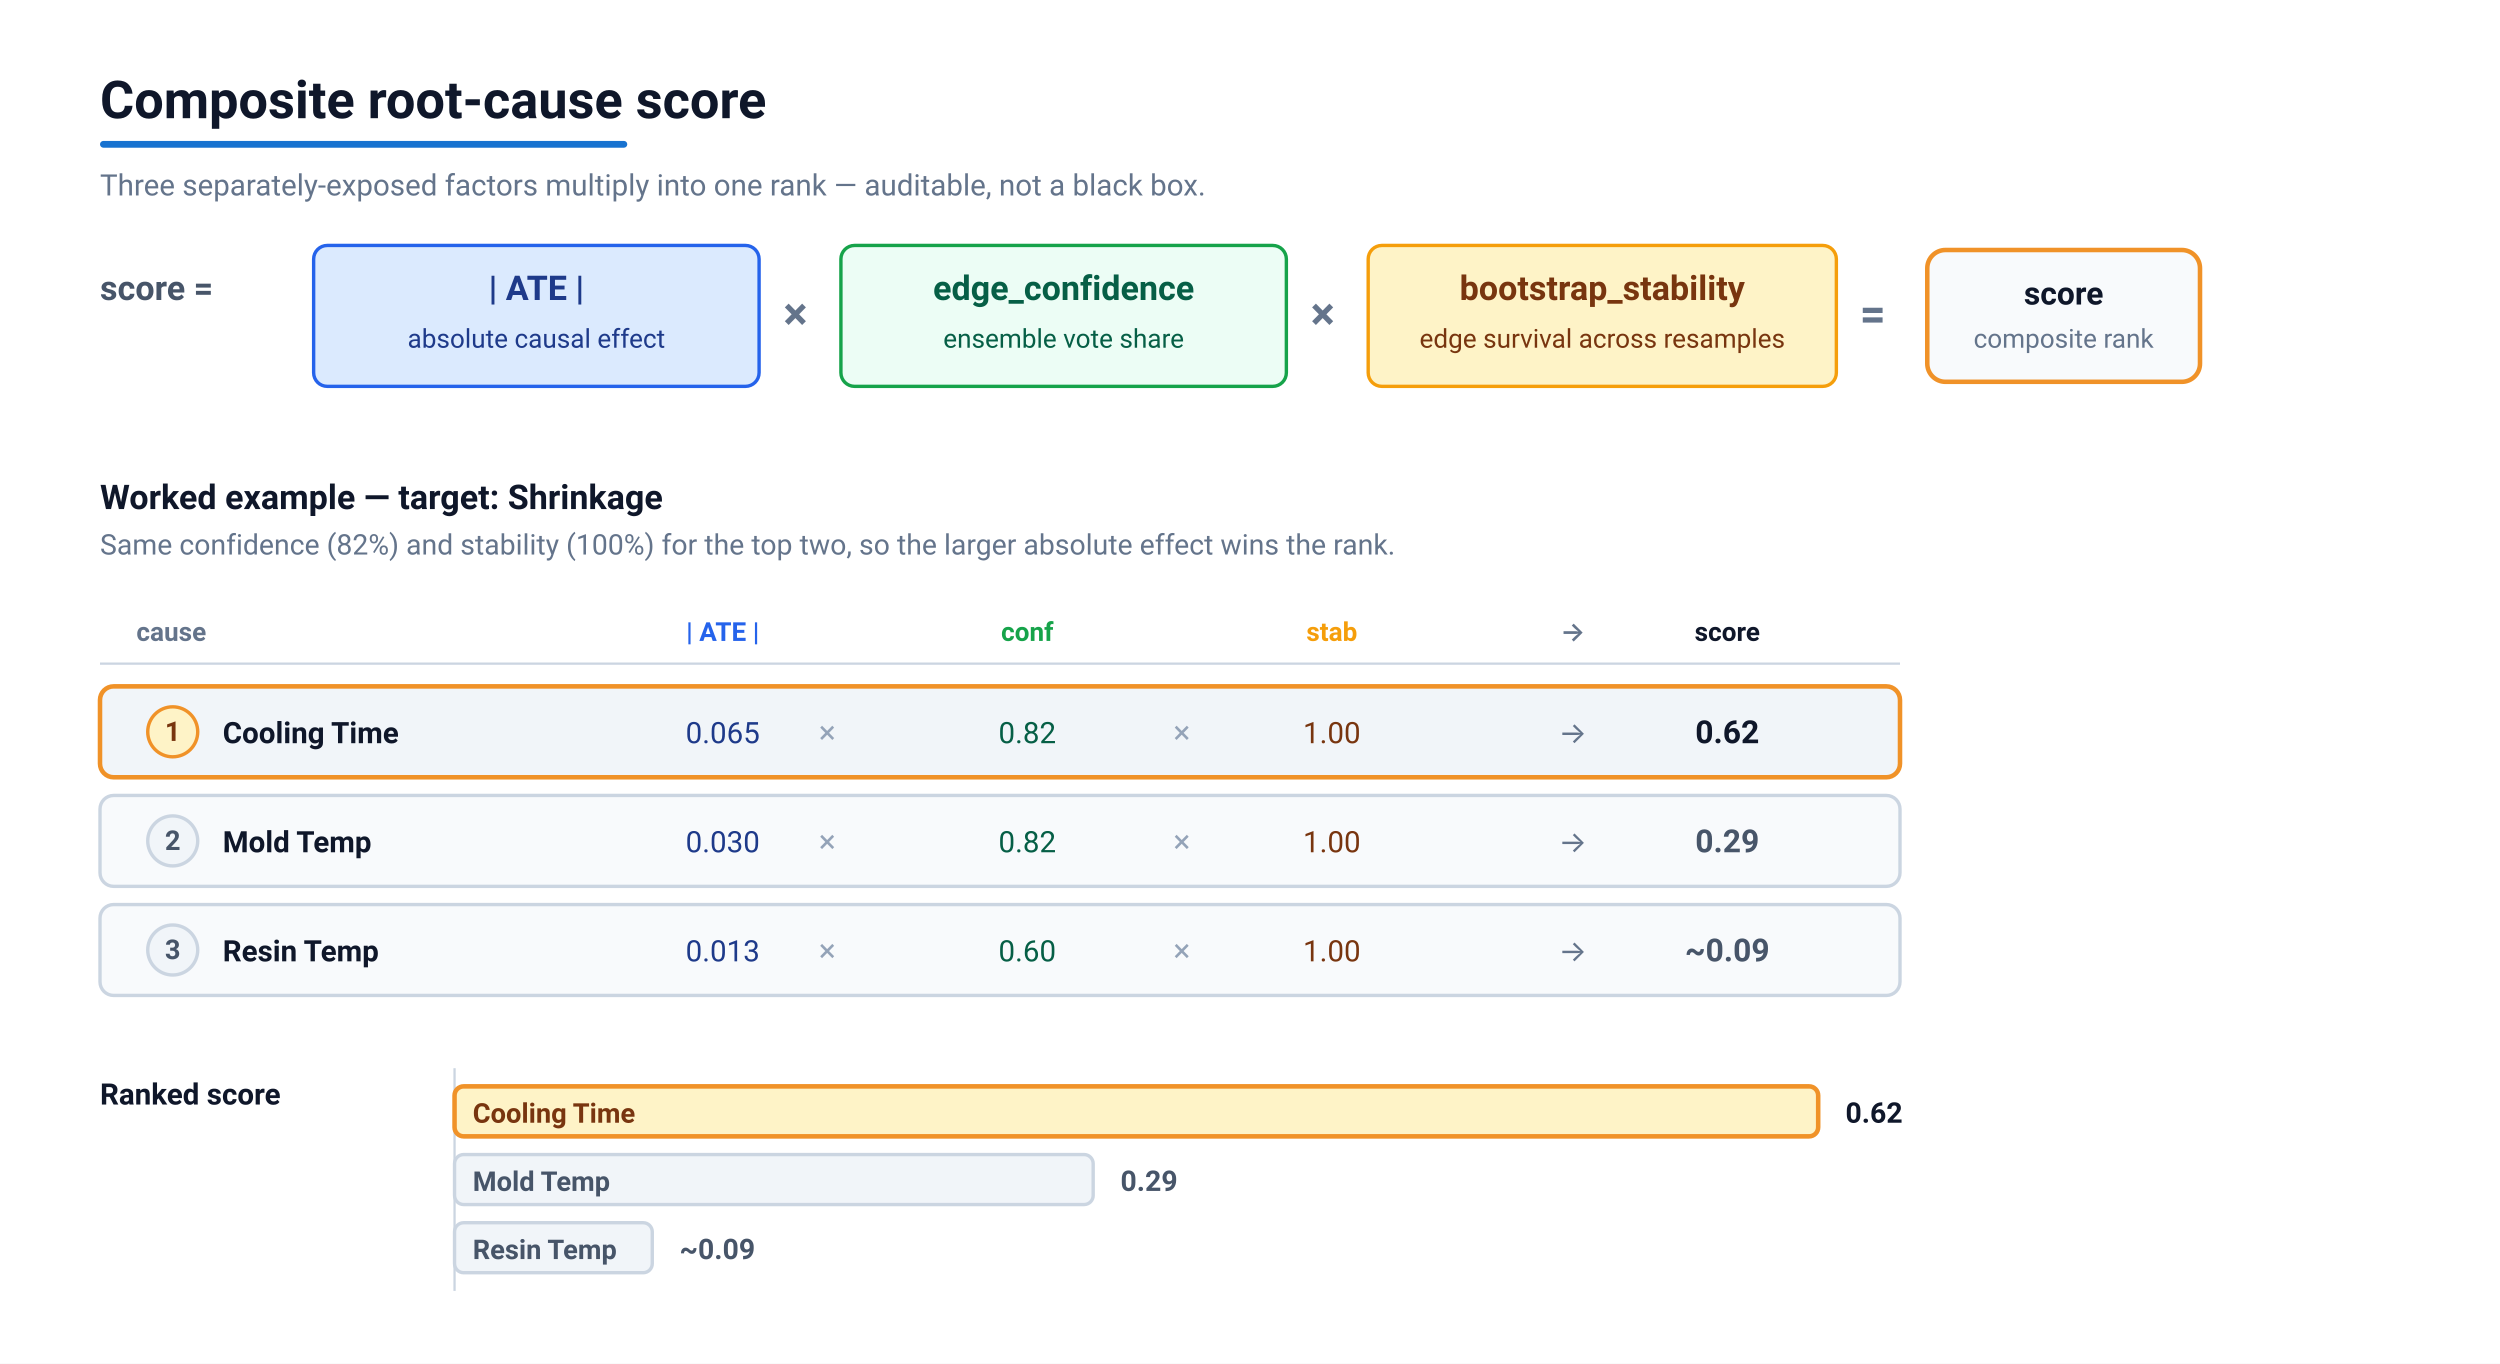
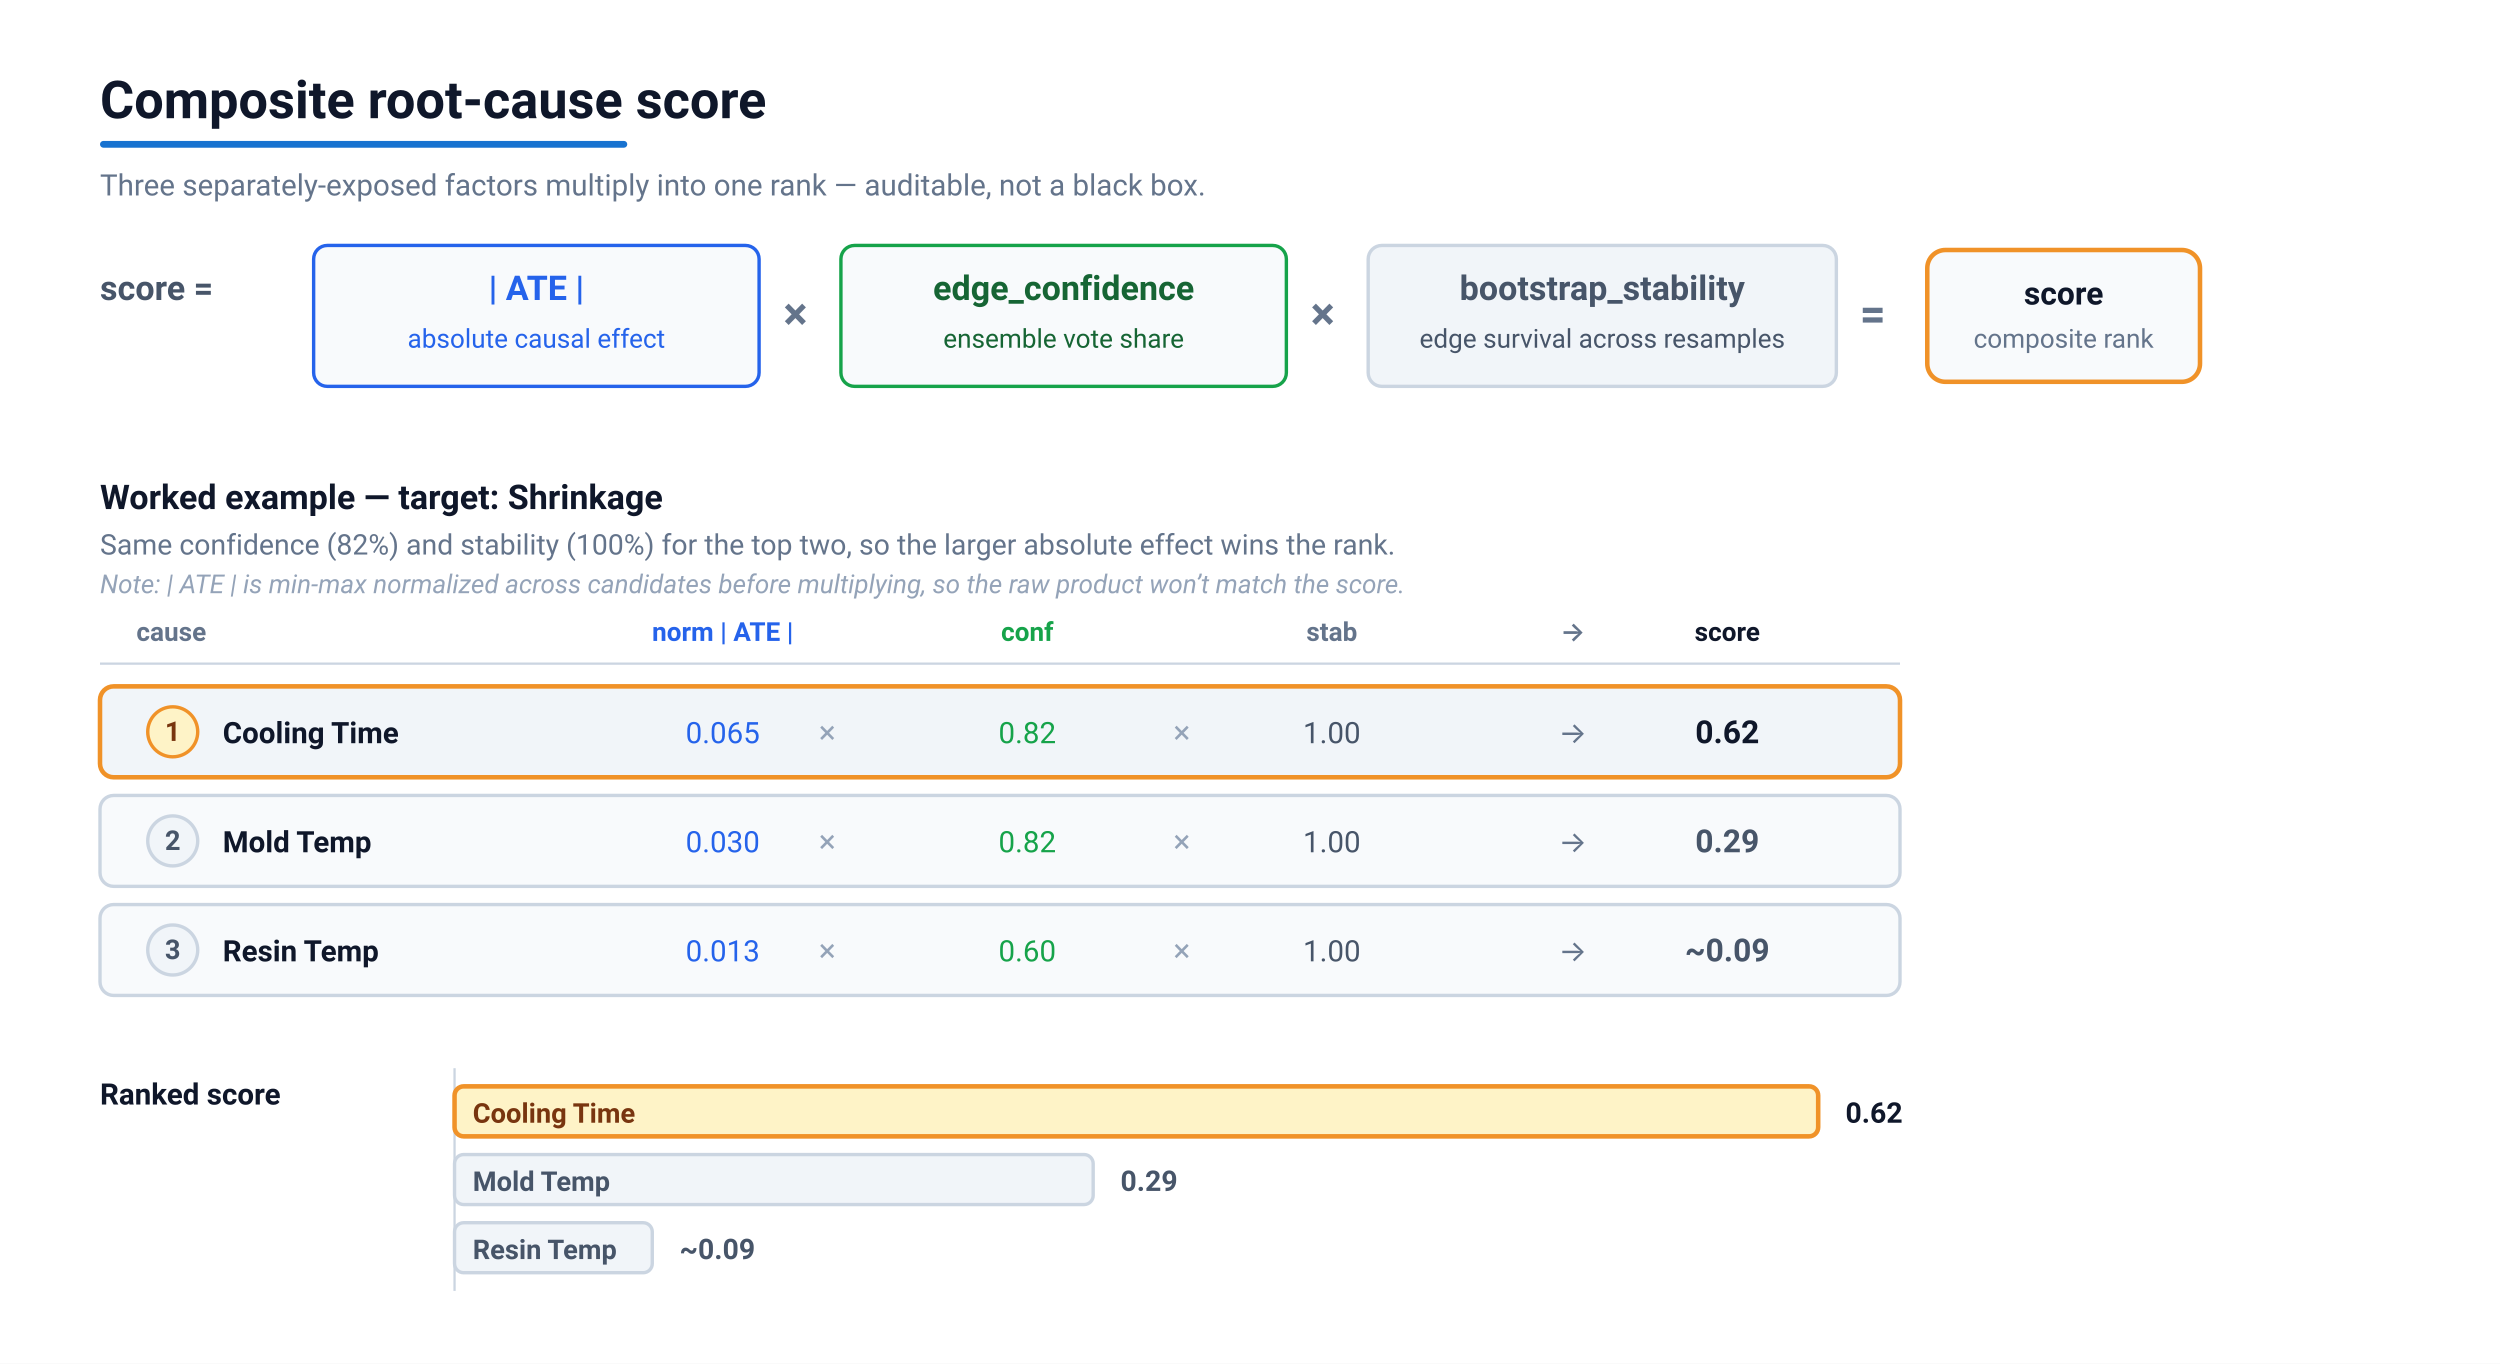
<svg xmlns="http://www.w3.org/2000/svg" viewBox="0 0 1100 600" font-family="ui-sans-serif, system-ui, -apple-system, 'Segoe UI', Roboto, sans-serif">
  <defs>
    <marker id="arrow" viewBox="0 0 10 8" refX="9" refY="4" markerWidth="10" markerHeight="8" orient="auto-start-reverse">
      <path d="M0 0 L10 4 L0 8 z" fill="#64748b" />
    </marker>
  </defs>
  <rect width="1100" height="600" fill="#ffffff" />
  <text x="44" y="52" font-size="23" font-weight="700" fill="#0f172a">Composite root-cause score</text>
  <rect x="44" y="62" width="232" height="3" rx="1.5" fill="#1772d0" />
  <text x="44" y="86" font-size="13" fill="#64748b">Three separately-exposed factors multiply into one rank — auditable, not a black box.</text>
  <text x="44" y="132" font-size="15" font-weight="600" fill="#475569">score  =</text>
-   <rect x="138" y="108" width="196" height="62" rx="6" fill="#dbeafe" stroke="#2563eb" stroke-width="1.5" />
-   <text x="236" y="132" text-anchor="middle" font-size="15" font-weight="700" fill="#1e3a8a">| ATE |</text>
-   <text x="236" y="153" text-anchor="middle" font-size="11.5" fill="#1e3a8a">absolute causal effect</text>
+   <rect x="138" y="108" width="196" height="62" rx="6" fill="#f8fafc" stroke="#2563eb" stroke-width="1.5" />
+   <text x="236" y="132" text-anchor="middle" font-size="15" font-weight="700" fill="#2563eb">| ATE |</text>
+   <text x="236" y="153" text-anchor="middle" font-size="11.5" fill="#2563eb">absolute causal effect</text>
  <text x="350" y="145" text-anchor="middle" font-size="20" font-weight="700" fill="#64748b">×</text>
-   <rect x="370" y="108" width="196" height="62" rx="6" fill="#ecfdf5" stroke="#16a34a" stroke-width="1.5" />
-   <text x="468" y="132" text-anchor="middle" font-size="15" font-weight="700" fill="#065f46">edge_confidence</text>
-   <text x="468" y="153" text-anchor="middle" font-size="11.5" fill="#065f46">ensemble vote share</text>
+   <rect x="370" y="108" width="196" height="62" rx="6" fill="#f8fafc" stroke="#16a34a" stroke-width="1.5" />
+   <text x="468" y="132" text-anchor="middle" font-size="15" font-weight="700" fill="#166534">edge_confidence</text>
+   <text x="468" y="153" text-anchor="middle" font-size="11.5" fill="#166534">ensemble vote share</text>
  <text x="582" y="145" text-anchor="middle" font-size="20" font-weight="700" fill="#64748b">×</text>
-   <rect x="602" y="108" width="206" height="62" rx="6" fill="#fef3c7" stroke="#f59e0b" stroke-width="1.5" />
-   <text x="705" y="132" text-anchor="middle" font-size="15" font-weight="700" fill="#78350f">bootstrap_stability</text>
-   <text x="705" y="153" text-anchor="middle" font-size="11.5" fill="#78350f">edge survival across resamples</text>
+   <rect x="602" y="108" width="206" height="62" rx="6" fill="#f1f5f9" stroke="#cbd5e1" stroke-width="1.5" />
+   <text x="705" y="132" text-anchor="middle" font-size="15" font-weight="700" fill="#475569">bootstrap_stability</text>
+   <text x="705" y="153" text-anchor="middle" font-size="11.5" fill="#475569">edge survival across resamples</text>
  <text x="824" y="145" text-anchor="middle" font-size="20" font-weight="700" fill="#64748b">=</text>
  <rect x="848" y="110" width="120" height="58" rx="8" fill="#f8fafc" stroke="#f09228" stroke-width="2" />
  <text x="908" y="134" text-anchor="middle" font-size="14" font-weight="700" fill="#0f172a">score</text>
  <text x="908" y="153" text-anchor="middle" font-size="11.5" fill="#64748b">composite rank</text>
  <text x="44" y="224" font-size="15" font-weight="700" fill="#0f172a">Worked example — target: Shrinkage</text>
  <text x="44" y="244" font-size="12.5" fill="#64748b">Same confidence (82%) and stability (100%) for the top two, so the larger absolute effect wins the rank.</text>
+   <text x="44" y="261" font-size="11.5" font-style="italic" fill="#94a3b8">Note: | ATE | is min-max normalized across candidates before multiplying, so the raw product won’t match the score.</text>
  <text x="60" y="282" font-size="11.5" font-weight="600" fill="#64748b">cause</text>
-   <text x="318" y="282" text-anchor="middle" font-size="11.5" font-weight="600" fill="#2563eb">| ATE |</text>
+   <text x="318" y="282" text-anchor="middle" font-size="11.5" font-weight="600" fill="#2563eb">norm | ATE |</text>
  <text x="452" y="282" text-anchor="middle" font-size="11.5" font-weight="600" fill="#16a34a">conf</text>
-   <text x="586" y="282" text-anchor="middle" font-size="11.5" font-weight="600" fill="#f59e0b">stab</text>
+   <text x="586" y="282" text-anchor="middle" font-size="11.5" font-weight="600" fill="#64748b">stab</text>
  <text x="692" y="282" text-anchor="middle" font-size="11.5" font-weight="600" fill="#64748b">→</text>
  <text x="760" y="282" text-anchor="middle" font-size="11.5" font-weight="600" fill="#0f172a">score</text>
  <line x1="44" y1="292" x2="836" y2="292" stroke="#cbd5e1" stroke-width="1" />
  <rect x="44" y="302" width="792" height="40" rx="6" fill="#f1f5f9" stroke="#f09228" stroke-width="2" />
  <circle cx="76" cy="322" r="11" fill="#fef3c7" stroke="#f09228" stroke-width="1.5" />
  <text x="76" y="326" text-anchor="middle" font-size="12" font-weight="700" fill="#78350f">1</text>
  <text x="98" y="327" font-size="13" font-weight="700" fill="#0f172a">Cooling Time</text>
-   <text x="318" y="327" text-anchor="middle" font-size="13" fill="#1e3a8a">0.065</text>
+   <text x="318" y="327" text-anchor="middle" font-size="13" fill="#2563eb">0.065</text>
  <text x="364" y="327" text-anchor="middle" font-size="14" fill="#94a3b8">×</text>
-   <text x="452" y="327" text-anchor="middle" font-size="13" fill="#065f46">0.82</text>
+   <text x="452" y="327" text-anchor="middle" font-size="13" fill="#16a34a">0.82</text>
  <text x="520" y="327" text-anchor="middle" font-size="14" fill="#94a3b8">×</text>
-   <text x="586" y="327" text-anchor="middle" font-size="13" fill="#78350f">1.00</text>
+   <text x="586" y="327" text-anchor="middle" font-size="13" fill="#475569">1.00</text>
  <text x="692" y="327" text-anchor="middle" font-size="13" fill="#64748b">→</text>
  <text x="760" y="327" text-anchor="middle" font-size="14" font-weight="700" fill="#0f172a">0.62</text>
  <rect x="44" y="350" width="792" height="40" rx="6" fill="#f8fafc" stroke="#cbd5e1" stroke-width="1.5" />
  <circle cx="76" cy="370" r="11" fill="#f1f5f9" stroke="#cbd5e1" stroke-width="1.5" />
  <text x="76" y="374" text-anchor="middle" font-size="12" font-weight="700" fill="#475569">2</text>
  <text x="98" y="375" font-size="13" font-weight="600" fill="#0f172a">Mold Temp</text>
-   <text x="318" y="375" text-anchor="middle" font-size="13" fill="#1e3a8a">0.030</text>
+   <text x="318" y="375" text-anchor="middle" font-size="13" fill="#2563eb">0.030</text>
  <text x="364" y="375" text-anchor="middle" font-size="14" fill="#94a3b8">×</text>
-   <text x="452" y="375" text-anchor="middle" font-size="13" fill="#065f46">0.82</text>
+   <text x="452" y="375" text-anchor="middle" font-size="13" fill="#16a34a">0.82</text>
  <text x="520" y="375" text-anchor="middle" font-size="14" fill="#94a3b8">×</text>
-   <text x="586" y="375" text-anchor="middle" font-size="13" fill="#78350f">1.00</text>
+   <text x="586" y="375" text-anchor="middle" font-size="13" fill="#475569">1.00</text>
  <text x="692" y="375" text-anchor="middle" font-size="13" fill="#64748b">→</text>
  <text x="760" y="375" text-anchor="middle" font-size="14" font-weight="700" fill="#475569">0.29</text>
  <rect x="44" y="398" width="792" height="40" rx="6" fill="#f8fafc" stroke="#cbd5e1" stroke-width="1.5" />
  <circle cx="76" cy="418" r="11" fill="#f1f5f9" stroke="#cbd5e1" stroke-width="1.5" />
  <text x="76" y="422" text-anchor="middle" font-size="12" font-weight="700" fill="#475569">3</text>
  <text x="98" y="423" font-size="13" font-weight="600" fill="#0f172a">Resin Temp</text>
-   <text x="318" y="423" text-anchor="middle" font-size="13" fill="#1e3a8a">0.013</text>
+   <text x="318" y="423" text-anchor="middle" font-size="13" fill="#2563eb">0.013</text>
  <text x="364" y="423" text-anchor="middle" font-size="14" fill="#94a3b8">×</text>
-   <text x="452" y="423" text-anchor="middle" font-size="13" fill="#065f46">0.60</text>
+   <text x="452" y="423" text-anchor="middle" font-size="13" fill="#16a34a">0.60</text>
  <text x="520" y="423" text-anchor="middle" font-size="14" fill="#94a3b8">×</text>
-   <text x="586" y="423" text-anchor="middle" font-size="13" fill="#78350f">1.00</text>
+   <text x="586" y="423" text-anchor="middle" font-size="13" fill="#475569">1.00</text>
  <text x="692" y="423" text-anchor="middle" font-size="13" fill="#64748b">→</text>
  <text x="760" y="423" text-anchor="middle" font-size="14" font-weight="700" fill="#475569">~0.09</text>
  <text x="44" y="486" font-size="13" font-weight="700" fill="#0f172a">Ranked score</text>
  <line x1="200" y1="470" x2="200" y2="568" stroke="#cbd5e1" stroke-width="1" />
  <rect x="200" y="478" width="600" height="22" rx="4" fill="#fef3c7" stroke="#f09228" stroke-width="2" />
  <text x="208" y="494" font-size="12" font-weight="700" fill="#78350f">Cooling Time</text>
  <text x="812" y="494" font-size="12.5" font-weight="700" fill="#0f172a">0.62</text>
  <rect x="200" y="508" width="281" height="22" rx="4" fill="#f1f5f9" stroke="#cbd5e1" stroke-width="1.5" />
  <text x="208" y="524" font-size="12" font-weight="600" fill="#475569">Mold Temp</text>
  <text x="493" y="524" font-size="12.5" font-weight="700" fill="#475569">0.29</text>
  <rect x="200" y="538" width="87" height="22" rx="4" fill="#f1f5f9" stroke="#cbd5e1" stroke-width="1.5" />
  <text x="208" y="554" font-size="12" font-weight="600" fill="#475569">Resin Temp</text>
  <text x="299" y="554" font-size="12.5" font-weight="700" fill="#475569">~0.09</text>
</svg>
